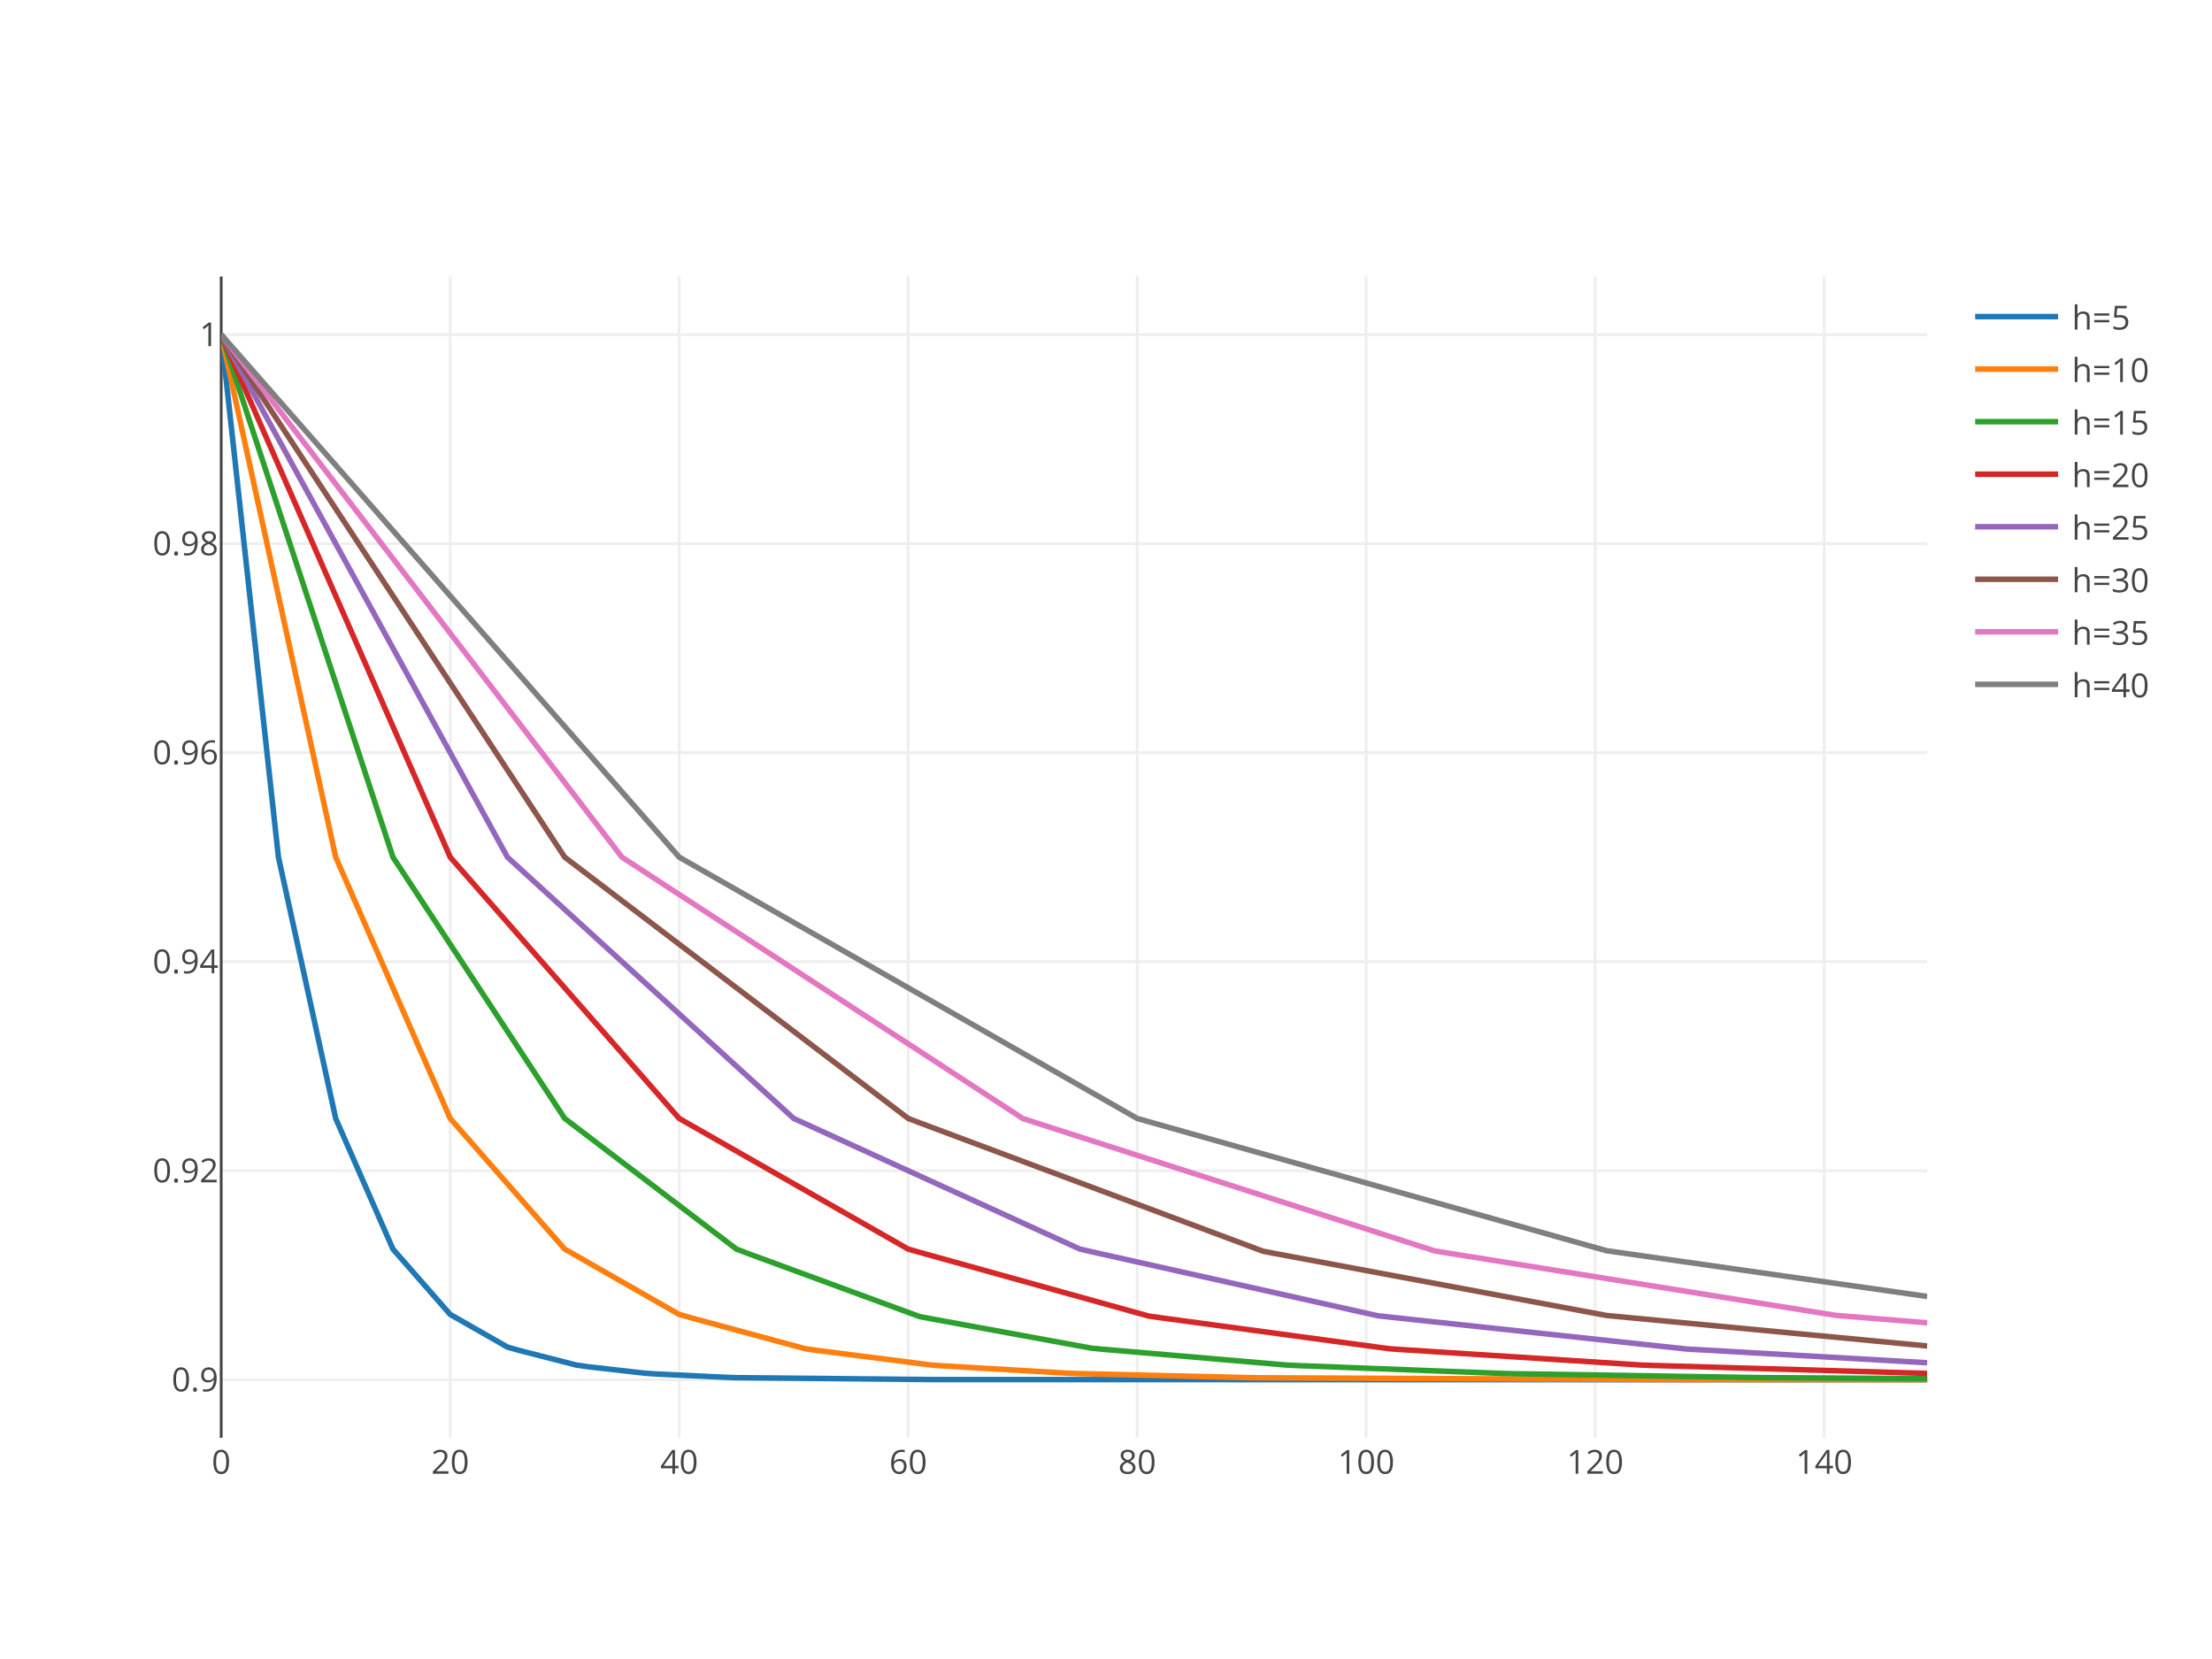
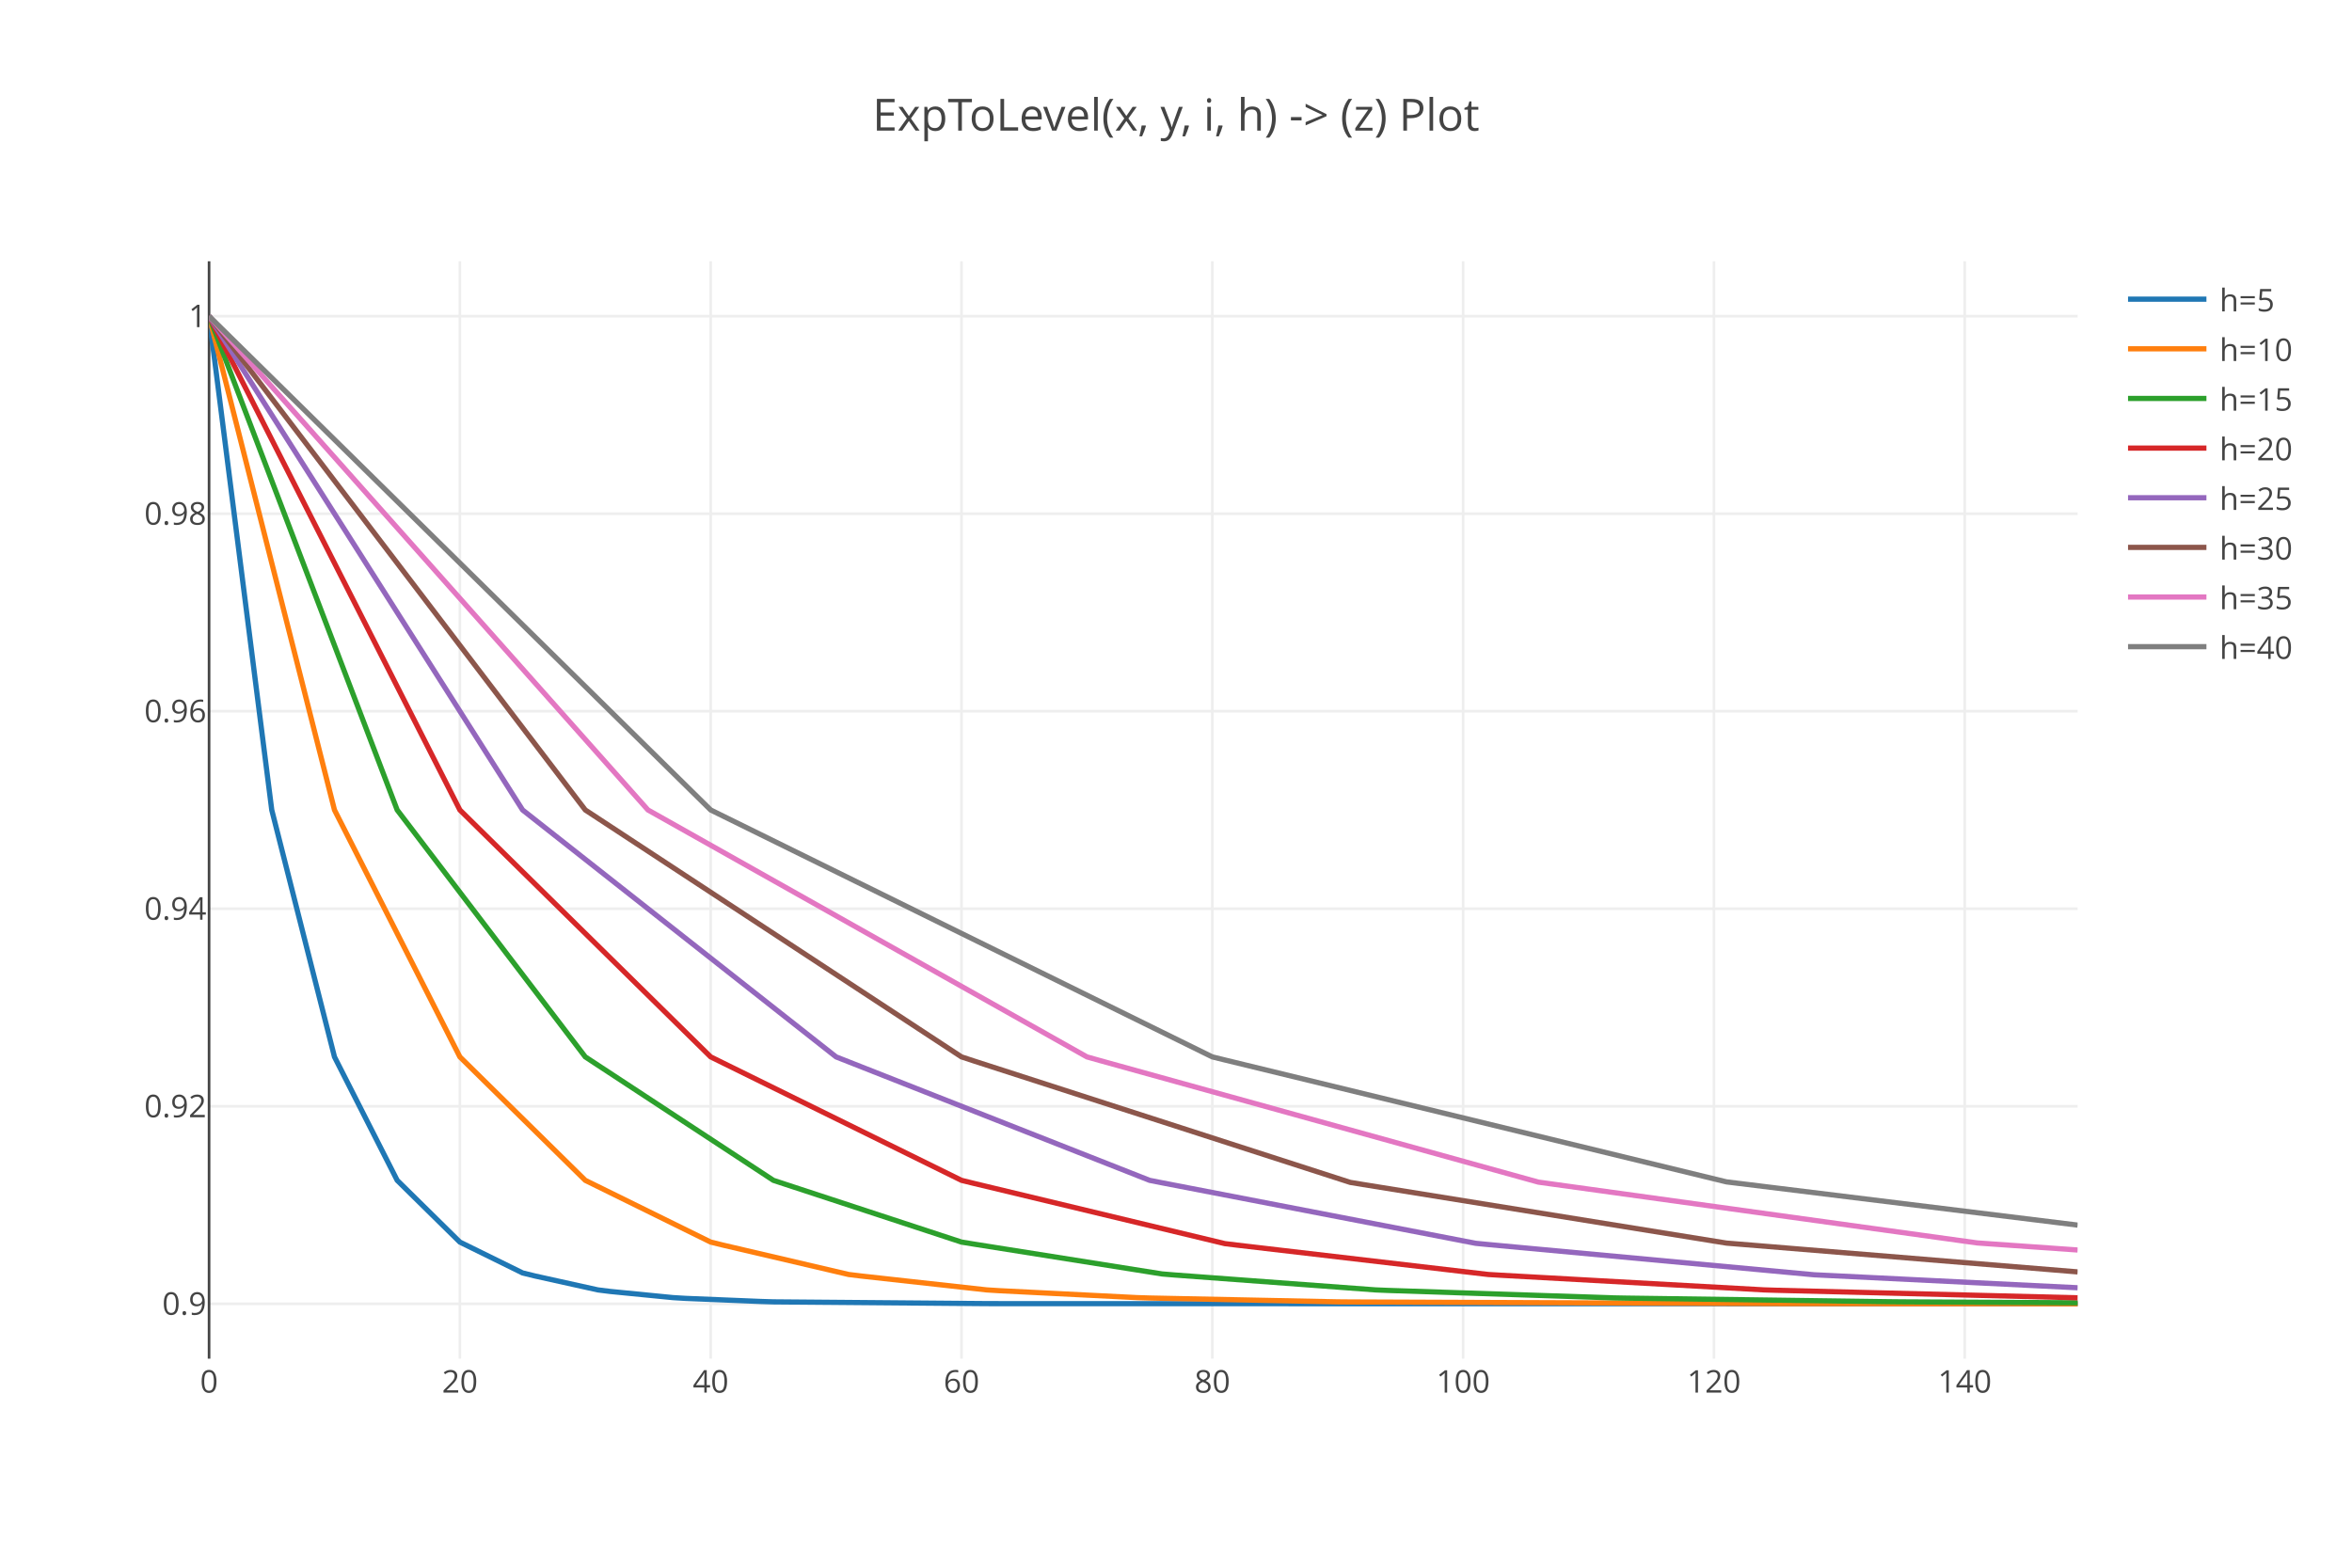
- <svg xmlns="http://www.w3.org/2000/svg" class="main-svg" width="800" height="600" style="" viewBox="0 0 800 600">
-   <rect x="0" y="0" width="800" height="600" style="fill: rgb(255, 255, 255); fill-opacity: 1;" />
-   <defs id="defs-23838c">
+ <svg xmlns="http://www.w3.org/2000/svg" class="main-svg" width="900" height="600" style="" viewBox="0 0 900 600">
+   <rect x="0" y="0" width="900" height="600" style="fill: rgb(255, 255, 255); fill-opacity: 1;" />
+   <defs id="defs-4e2301">
    <g class="clips">
-       <clipPath id="clip23838cxyplot" class="plotclip">
-         <rect width="617" height="420" />
+       <clipPath id="clip4e2301xyplot" class="plotclip">
+         <rect width="715" height="420" />
      </clipPath>
-       <clipPath class="axesclip" id="clip23838cx">
-         <rect x="80" y="0" width="617" height="600" />
+       <clipPath class="axesclip" id="clip4e2301x">
+         <rect x="80" y="0" width="715" height="600" />
      </clipPath>
-       <clipPath class="axesclip" id="clip23838cy">
-         <rect x="0" y="100" width="800" height="420" />
+       <clipPath class="axesclip" id="clip4e2301y">
+         <rect x="0" y="100" width="900" height="420" />
      </clipPath>
-       <clipPath class="axesclip" id="clip23838cxy">
-         <rect x="80" y="100" width="617" height="420" />
+       <clipPath class="axesclip" id="clip4e2301xy">
+         <rect x="80" y="100" width="715" height="420" />
      </clipPath>
    </g>
    <g class="gradients" />
  </defs>
  <g class="bglayer" />
  <g class="layer-below">
    <g class="imagelayer" />
    <g class="shapelayer" />
  </g>
  <g class="cartesianlayer">
    <g class="subplot xy">
      <g class="layer-subplot">
        <g class="shapelayer" />
        <g class="imagelayer" />
      </g>
      <g class="gridlayer">
        <g class="x">
-           <path class="xgrid crisp" transform="translate(162.82,0)" d="M0,100v420" style="stroke: rgb(238, 238, 238); stroke-opacity: 1; stroke-width: 1px;" />
-           <path class="xgrid crisp" transform="translate(245.64,0)" d="M0,100v420" style="stroke: rgb(238, 238, 238); stroke-opacity: 1; stroke-width: 1px;" />
-           <path class="xgrid crisp" transform="translate(328.46,0)" d="M0,100v420" style="stroke: rgb(238, 238, 238); stroke-opacity: 1; stroke-width: 1px;" />
-           <path class="xgrid crisp" transform="translate(411.28,0)" d="M0,100v420" style="stroke: rgb(238, 238, 238); stroke-opacity: 1; stroke-width: 1px;" />
-           <path class="xgrid crisp" transform="translate(494.09,0)" d="M0,100v420" style="stroke: rgb(238, 238, 238); stroke-opacity: 1; stroke-width: 1px;" />
-           <path class="xgrid crisp" transform="translate(576.91,0)" d="M0,100v420" style="stroke: rgb(238, 238, 238); stroke-opacity: 1; stroke-width: 1px;" />
-           <path class="xgrid crisp" transform="translate(659.73,0)" d="M0,100v420" style="stroke: rgb(238, 238, 238); stroke-opacity: 1; stroke-width: 1px;" />
+           <path class="xgrid crisp" transform="translate(175.97,0)" d="M0,100v420" style="stroke: rgb(238, 238, 238); stroke-opacity: 1; stroke-width: 1px;" />
+           <path class="xgrid crisp" transform="translate(271.95,0)" d="M0,100v420" style="stroke: rgb(238, 238, 238); stroke-opacity: 1; stroke-width: 1px;" />
+           <path class="xgrid crisp" transform="translate(367.92,0)" d="M0,100v420" style="stroke: rgb(238, 238, 238); stroke-opacity: 1; stroke-width: 1px;" />
+           <path class="xgrid crisp" transform="translate(463.89,0)" d="M0,100v420" style="stroke: rgb(238, 238, 238); stroke-opacity: 1; stroke-width: 1px;" />
+           <path class="xgrid crisp" transform="translate(559.87,0)" d="M0,100v420" style="stroke: rgb(238, 238, 238); stroke-opacity: 1; stroke-width: 1px;" />
+           <path class="xgrid crisp" transform="translate(655.84,0)" d="M0,100v420" style="stroke: rgb(238, 238, 238); stroke-opacity: 1; stroke-width: 1px;" />
+           <path class="xgrid crisp" transform="translate(751.81,0)" d="M0,100v420" style="stroke: rgb(238, 238, 238); stroke-opacity: 1; stroke-width: 1px;" />
        </g>
        <g class="y">
-           <path class="ygrid crisp" transform="translate(0,499)" d="M80,0h617" style="stroke: rgb(238, 238, 238); stroke-opacity: 1; stroke-width: 1px;" />
-           <path class="ygrid crisp" transform="translate(0,423.4)" d="M80,0h617" style="stroke: rgb(238, 238, 238); stroke-opacity: 1; stroke-width: 1px;" />
-           <path class="ygrid crisp" transform="translate(0,347.8)" d="M80,0h617" style="stroke: rgb(238, 238, 238); stroke-opacity: 1; stroke-width: 1px;" />
-           <path class="ygrid crisp" transform="translate(0,272.2)" d="M80,0h617" style="stroke: rgb(238, 238, 238); stroke-opacity: 1; stroke-width: 1px;" />
-           <path class="ygrid crisp" transform="translate(0,196.6)" d="M80,0h617" style="stroke: rgb(238, 238, 238); stroke-opacity: 1; stroke-width: 1px;" />
-           <path class="ygrid crisp" transform="translate(0,121)" d="M80,0h617" style="stroke: rgb(238, 238, 238); stroke-opacity: 1; stroke-width: 1px;" />
+           <path class="ygrid crisp" transform="translate(0,499)" d="M80,0h715" style="stroke: rgb(238, 238, 238); stroke-opacity: 1; stroke-width: 1px;" />
+           <path class="ygrid crisp" transform="translate(0,423.4)" d="M80,0h715" style="stroke: rgb(238, 238, 238); stroke-opacity: 1; stroke-width: 1px;" />
+           <path class="ygrid crisp" transform="translate(0,347.8)" d="M80,0h715" style="stroke: rgb(238, 238, 238); stroke-opacity: 1; stroke-width: 1px;" />
+           <path class="ygrid crisp" transform="translate(0,272.2)" d="M80,0h715" style="stroke: rgb(238, 238, 238); stroke-opacity: 1; stroke-width: 1px;" />
+           <path class="ygrid crisp" transform="translate(0,196.6)" d="M80,0h715" style="stroke: rgb(238, 238, 238); stroke-opacity: 1; stroke-width: 1px;" />
+           <path class="ygrid crisp" transform="translate(0,121)" d="M80,0h715" style="stroke: rgb(238, 238, 238); stroke-opacity: 1; stroke-width: 1px;" />
        </g>
      </g>
      <g class="zerolinelayer">
        <path class="xzl zl crisp" transform="translate(80,0)" d="M0,100v420" style="stroke: rgb(68, 68, 68); stroke-opacity: 1; stroke-width: 1px;" />
      </g>
      <path class="xlines-below" />
      <path class="ylines-below" />
      <g class="overlines-below" />
      <g class="xaxislayer-below" />
      <g class="yaxislayer-below" />
      <g class="overaxes-below" />
-       <g class="plot" transform="translate(80,100)" clip-path="url('#clip23838cxyplot')">
+       <g class="plot" transform="translate(80,100)" clip-path="url('#clip4e2301xyplot')">
        <g class="scatterlayer mlayer">
-           <g class="trace scatter trace17bcfe" style="stroke-miterlimit: 2; opacity: 1;">
-             <g class="fills" />
-             <g class="errorbars" />
-             <g class="lines">
-               <path class="js-line" d="M0,21L20.7,210L24.85,228.9L41.41,304.5L45.55,313.95L62.11,351.75L66.26,356.48L82.82,375.38L86.96,377.74L103.52,387.19L107.66,388.37L128.37,393.68L132.51,394.28L153.21,396.64L157.36,396.93L182.2,398.11L186.34,398.26L256.74,398.93L260.88,398.94L617,399" style="vector-effect: non-scaling-stroke; fill: none; stroke: rgb(31, 119, 180); stroke-opacity: 1; stroke-width: 2px; opacity: 1;" />
-             </g>
-             <g class="points" />
-             <g class="text" />
-           </g>
-           <g class="trace scatter traceb565be" style="stroke-miterlimit: 2; opacity: 1;">
-             <g class="fills" />
-             <g class="errorbars" />
-             <g class="lines">
-               <path class="js-line" d="M0,21L41.41,210L45.55,219.45L82.82,304.5L86.96,309.23L124.23,351.75L128.37,354.11L165.64,375.38L169.78,376.56L211.19,387.78L215.33,388.37L256.74,393.68L260.88,393.98L306.43,396.64L310.57,396.79L372.68,398.26L376.83,398.3L517.62,398.93L521.76,398.94L617,398.99" style="vector-effect: non-scaling-stroke; fill: none; stroke: rgb(255, 127, 14); stroke-opacity: 1; stroke-width: 2px; opacity: 1;" />
-             </g>
-             <g class="points" />
-             <g class="text" />
-           </g>
-           <g class="trace scatter trace542681" style="stroke-miterlimit: 2; opacity: 1;">
-             <g class="fills" />
-             <g class="errorbars" />
-             <g class="lines">
-               <path class="js-line" d="M0,21L62.11,210L66.26,216.3L124.23,304.5L128.37,307.65L186.34,351.75L190.48,353.33L252.6,376.16L256.74,376.95L314.71,387.58L318.85,387.98L385.11,393.68L389.25,393.88L463.79,396.74L467.93,396.83L554.89,398.21L559.03,398.26L617,398.61" style="vector-effect: non-scaling-stroke; fill: none; stroke: rgb(44, 160, 44); stroke-opacity: 1; stroke-width: 2px; opacity: 1;" />
-             </g>
-             <g class="points" />
-             <g class="text" />
-           </g>
-           <g class="trace scatter trace93abbb" style="stroke-miterlimit: 2; opacity: 1;">
-             <g class="fills" />
-             <g class="errorbars" />
-             <g class="lines">
-               <path class="js-line" d="M0,21L82.82,210L86.96,214.73L165.64,304.5L169.78,306.86L248.46,351.75L252.6,352.93L335.42,375.97L339.56,376.56L422.38,387.78L426.52,388.07L513.48,393.68L517.62,393.83L617,396.71" style="vector-effect: non-scaling-stroke; fill: none; stroke: rgb(214, 39, 40); stroke-opacity: 1; stroke-width: 2px; opacity: 1;" />
-             </g>
-             <g class="points" />
-             <g class="text" />
-           </g>
-           <g class="trace scatter trace79f611" style="stroke-miterlimit: 2; opacity: 1;">
-             <g class="fills" />
-             <g class="errorbars" />
-             <g class="lines">
-               <path class="js-line" d="M0,21L103.52,210L107.66,213.78L207.05,304.5L211.19,306.39L310.57,351.75L314.71,352.7L418.23,375.85L422.38,376.32L530.04,387.9L534.18,388.13L617,392.86" style="vector-effect: non-scaling-stroke; fill: none; stroke: rgb(148, 103, 189); stroke-opacity: 1; stroke-width: 2px; opacity: 1;" />
-             </g>
-             <g class="points" />
-             <g class="text" />
-           </g>
-           <g class="trace scatter tracead08e7" style="stroke-miterlimit: 2; opacity: 1;">
-             <g class="fills" />
-             <g class="errorbars" />
-             <g class="lines">
-               <path class="js-line" d="M0,21L124.23,210L128.37,213.15L248.46,304.5L252.6,306.08L376.83,352.54L380.97,353.33L501.05,375.77L505.19,376.16L617,386.79" style="vector-effect: non-scaling-stroke; fill: none; stroke: rgb(140, 86, 75); stroke-opacity: 1; stroke-width: 2px; opacity: 1;" />
-             </g>
-             <g class="points" />
-             <g class="text" />
-           </g>
-           <g class="trace scatter trace61e08f" style="stroke-miterlimit: 2; opacity: 1;">
-             <g class="fills" />
-             <g class="errorbars" />
-             <g class="lines">
-               <path class="js-line" d="M0,21L144.93,210L149.07,212.7L289.87,304.5L294.01,305.85L438.94,352.43L443.08,353.1L583.87,375.71L588.01,376.05L617,378.41" style="vector-effect: non-scaling-stroke; fill: none; stroke: rgb(227, 119, 194); stroke-opacity: 1; stroke-width: 2px; opacity: 1;" />
-             </g>
-             <g class="points" />
-             <g class="text" />
-           </g>
-           <g class="trace scatter tracea8514d" style="stroke-miterlimit: 2; opacity: 1;">
-             <g class="fills" />
-             <g class="errorbars" />
-             <g class="lines">
-               <path class="js-line" d="M0,21L165.64,210L169.78,212.36L331.28,304.5L335.42,305.68L501.05,352.34L505.19,352.93L617,368.88" style="vector-effect: non-scaling-stroke; fill: none; stroke: rgb(127, 127, 127); stroke-opacity: 1; stroke-width: 2px; opacity: 1;" />
+           <g class="trace scatter tracebcfeb3" style="stroke-miterlimit: 2; opacity: 1;">
+             <g class="fills" />
+             <g class="errorbars" />
+             <g class="lines">
+               <path class="js-line" d="M0,21L23.99,210L28.79,228.9L47.99,304.5L52.79,313.95L71.98,351.75L76.78,356.48L95.97,375.38L100.77,377.74L119.97,387.19L124.77,388.37L148.76,393.68L153.56,394.28L177.55,396.64L182.35,396.93L211.14,398.11L215.94,398.26L297.52,398.93L302.32,398.94L715,399" style="vector-effect: non-scaling-stroke; fill: none; stroke: rgb(31, 119, 180); stroke-opacity: 1; stroke-width: 2px; opacity: 1;" />
+             </g>
+             <g class="points" />
+             <g class="text" />
+           </g>
+           <g class="trace scatter tracead99e0" style="stroke-miterlimit: 2; opacity: 1;">
+             <g class="fills" />
+             <g class="errorbars" />
+             <g class="lines">
+               <path class="js-line" d="M0,21L47.99,210L52.79,219.45L95.97,304.5L100.77,309.23L143.96,351.75L148.76,354.11L191.95,375.38L196.74,376.56L244.73,387.78L249.53,388.37L297.52,393.68L302.32,393.98L355.1,396.64L359.9,396.79L431.88,398.26L436.68,398.3L599.83,398.93L604.63,398.94L715,398.99" style="vector-effect: non-scaling-stroke; fill: none; stroke: rgb(255, 127, 14); stroke-opacity: 1; stroke-width: 2px; opacity: 1;" />
+             </g>
+             <g class="points" />
+             <g class="text" />
+           </g>
+           <g class="trace scatter trace407d1b" style="stroke-miterlimit: 2; opacity: 1;">
+             <g class="fills" />
+             <g class="errorbars" />
+             <g class="lines">
+               <path class="js-line" d="M0,21L71.98,210L76.78,216.3L143.96,304.5L148.76,307.65L215.94,351.75L220.74,353.33L287.92,375.38L292.72,376.16L364.7,387.58L369.5,387.98L446.28,393.68L451.07,393.88L537.45,396.74L542.25,396.83L643.02,398.21L647.82,398.26L715,398.61" style="vector-effect: non-scaling-stroke; fill: none; stroke: rgb(44, 160, 44); stroke-opacity: 1; stroke-width: 2px; opacity: 1;" />
+             </g>
+             <g class="points" />
+             <g class="text" />
+           </g>
+           <g class="trace scatter traceb23bb1" style="stroke-miterlimit: 2; opacity: 1;">
+             <g class="fills" />
+             <g class="errorbars" />
+             <g class="lines">
+               <path class="js-line" d="M0,21L95.97,210L100.77,214.73L191.95,304.5L196.74,306.86L287.92,351.75L292.72,352.93L388.69,375.97L393.49,376.56L489.46,387.78L494.26,388.07L595.03,393.68L599.83,393.83L715,396.71" style="vector-effect: non-scaling-stroke; fill: none; stroke: rgb(214, 39, 40); stroke-opacity: 1; stroke-width: 2px; opacity: 1;" />
+             </g>
+             <g class="points" />
+             <g class="text" />
+           </g>
+           <g class="trace scatter tracee0feaf" style="stroke-miterlimit: 2; opacity: 1;">
+             <g class="fills" />
+             <g class="errorbars" />
+             <g class="lines">
+               <path class="js-line" d="M0,21L119.97,210L124.77,213.78L239.93,304.5L244.73,306.39L359.9,351.75L364.7,352.7L484.66,375.85L489.46,376.32L614.23,387.9L619.03,388.13L715,392.86" style="vector-effect: non-scaling-stroke; fill: none; stroke: rgb(148, 103, 189); stroke-opacity: 1; stroke-width: 2px; opacity: 1;" />
+             </g>
+             <g class="points" />
+             <g class="text" />
+           </g>
+           <g class="trace scatter tracee5c585" style="stroke-miterlimit: 2; opacity: 1;">
+             <g class="fills" />
+             <g class="errorbars" />
+             <g class="lines">
+               <path class="js-line" d="M0,21L143.96,210L148.76,213.15L287.92,304.5L292.72,306.08L436.68,352.54L441.48,353.33L580.64,375.77L585.44,376.16L715,386.79" style="vector-effect: non-scaling-stroke; fill: none; stroke: rgb(140, 86, 75); stroke-opacity: 1; stroke-width: 2px; opacity: 1;" />
+             </g>
+             <g class="points" />
+             <g class="text" />
+           </g>
+           <g class="trace scatter tracefeb781" style="stroke-miterlimit: 2; opacity: 1;">
+             <g class="fills" />
+             <g class="errorbars" />
+             <g class="lines">
+               <path class="js-line" d="M0,21L167.95,210L172.75,212.7L335.91,304.5L340.7,305.85L508.66,352.43L513.46,353.1L676.61,375.71L681.41,376.05L715,378.41" style="vector-effect: non-scaling-stroke; fill: none; stroke: rgb(227, 119, 194); stroke-opacity: 1; stroke-width: 2px; opacity: 1;" />
+             </g>
+             <g class="points" />
+             <g class="text" />
+           </g>
+           <g class="trace scatter trace980646" style="stroke-miterlimit: 2; opacity: 1;">
+             <g class="fills" />
+             <g class="errorbars" />
+             <g class="lines">
+               <path class="js-line" d="M0,21L191.95,210L196.74,212.36L383.89,304.5L388.69,305.68L580.64,352.34L585.44,352.93L715,368.88" style="vector-effect: non-scaling-stroke; fill: none; stroke: rgb(127, 127, 127); stroke-opacity: 1; stroke-width: 2px; opacity: 1;" />
            </g>
            <g class="points" />
            <g class="text" />
          </g>
        </g>
      </g>
      <g class="overplot" />
      <path class="xlines-above crisp" d="M0,0" style="fill: none;" />
      <path class="ylines-above crisp" d="M0,0" style="fill: none;" />
      <g class="overlines-above" />
      <g class="xaxislayer-above">
        <g class="xtick">
          <text text-anchor="middle" x="0" y="533" transform="translate(80,0)" style="font-family: 'Open Sans', verdana, arial, sans-serif; font-size: 12px; fill: rgb(68, 68, 68); fill-opacity: 1; white-space: pre;">0</text>
        </g>
        <g class="xtick">
-           <text text-anchor="middle" x="0" y="533" transform="translate(162.82,0)" style="font-family: 'Open Sans', verdana, arial, sans-serif; font-size: 12px; fill: rgb(68, 68, 68); fill-opacity: 1; white-space: pre;">20</text>
-         </g>
-         <g class="xtick">
-           <text text-anchor="middle" x="0" y="533" transform="translate(245.64,0)" style="font-family: 'Open Sans', verdana, arial, sans-serif; font-size: 12px; fill: rgb(68, 68, 68); fill-opacity: 1; white-space: pre;">40</text>
-         </g>
-         <g class="xtick">
-           <text text-anchor="middle" x="0" y="533" transform="translate(328.46,0)" style="font-family: 'Open Sans', verdana, arial, sans-serif; font-size: 12px; fill: rgb(68, 68, 68); fill-opacity: 1; white-space: pre;">60</text>
-         </g>
-         <g class="xtick">
-           <text text-anchor="middle" x="0" y="533" transform="translate(411.28,0)" style="font-family: 'Open Sans', verdana, arial, sans-serif; font-size: 12px; fill: rgb(68, 68, 68); fill-opacity: 1; white-space: pre;">80</text>
-         </g>
-         <g class="xtick">
-           <text text-anchor="middle" x="0" y="533" transform="translate(494.09,0)" style="font-family: 'Open Sans', verdana, arial, sans-serif; font-size: 12px; fill: rgb(68, 68, 68); fill-opacity: 1; white-space: pre;">100</text>
-         </g>
-         <g class="xtick">
-           <text text-anchor="middle" x="0" y="533" transform="translate(576.91,0)" style="font-family: 'Open Sans', verdana, arial, sans-serif; font-size: 12px; fill: rgb(68, 68, 68); fill-opacity: 1; white-space: pre;">120</text>
-         </g>
-         <g class="xtick">
-           <text text-anchor="middle" x="0" y="533" transform="translate(659.73,0)" style="font-family: 'Open Sans', verdana, arial, sans-serif; font-size: 12px; fill: rgb(68, 68, 68); fill-opacity: 1; white-space: pre;">140</text>
+           <text text-anchor="middle" x="0" y="533" transform="translate(175.97,0)" style="font-family: 'Open Sans', verdana, arial, sans-serif; font-size: 12px; fill: rgb(68, 68, 68); fill-opacity: 1; white-space: pre;">20</text>
+         </g>
+         <g class="xtick">
+           <text text-anchor="middle" x="0" y="533" transform="translate(271.95,0)" style="font-family: 'Open Sans', verdana, arial, sans-serif; font-size: 12px; fill: rgb(68, 68, 68); fill-opacity: 1; white-space: pre;">40</text>
+         </g>
+         <g class="xtick">
+           <text text-anchor="middle" x="0" y="533" transform="translate(367.92,0)" style="font-family: 'Open Sans', verdana, arial, sans-serif; font-size: 12px; fill: rgb(68, 68, 68); fill-opacity: 1; white-space: pre;">60</text>
+         </g>
+         <g class="xtick">
+           <text text-anchor="middle" x="0" y="533" transform="translate(463.89,0)" style="font-family: 'Open Sans', verdana, arial, sans-serif; font-size: 12px; fill: rgb(68, 68, 68); fill-opacity: 1; white-space: pre;">80</text>
+         </g>
+         <g class="xtick">
+           <text text-anchor="middle" x="0" y="533" transform="translate(559.87,0)" style="font-family: 'Open Sans', verdana, arial, sans-serif; font-size: 12px; fill: rgb(68, 68, 68); fill-opacity: 1; white-space: pre;">100</text>
+         </g>
+         <g class="xtick">
+           <text text-anchor="middle" x="0" y="533" transform="translate(655.84,0)" style="font-family: 'Open Sans', verdana, arial, sans-serif; font-size: 12px; fill: rgb(68, 68, 68); fill-opacity: 1; white-space: pre;">120</text>
+         </g>
+         <g class="xtick">
+           <text text-anchor="middle" x="0" y="533" transform="translate(751.81,0)" style="font-family: 'Open Sans', verdana, arial, sans-serif; font-size: 12px; fill: rgb(68, 68, 68); fill-opacity: 1; white-space: pre;">140</text>
        </g>
      </g>
      <g class="yaxislayer-above">
        <g class="ytick">
          <text text-anchor="end" x="79" y="4.2" transform="translate(0,499)" style="font-family: 'Open Sans', verdana, arial, sans-serif; font-size: 12px; fill: rgb(68, 68, 68); fill-opacity: 1; white-space: pre;">0.9</text>
        </g>
        <g class="ytick">
          <text text-anchor="end" x="79" y="4.2" transform="translate(0,423.4)" style="font-family: 'Open Sans', verdana, arial, sans-serif; font-size: 12px; fill: rgb(68, 68, 68); fill-opacity: 1; white-space: pre;">0.92</text>
        </g>
        <g class="ytick">
          <text text-anchor="end" x="79" y="4.2" transform="translate(0,347.8)" style="font-family: 'Open Sans', verdana, arial, sans-serif; font-size: 12px; fill: rgb(68, 68, 68); fill-opacity: 1; white-space: pre;">0.94</text>
        </g>
        <g class="ytick">
          <text text-anchor="end" x="79" y="4.2" transform="translate(0,272.2)" style="font-family: 'Open Sans', verdana, arial, sans-serif; font-size: 12px; fill: rgb(68, 68, 68); fill-opacity: 1; white-space: pre;">0.96</text>
        </g>
        <g class="ytick">
          <text text-anchor="end" x="79" y="4.2" transform="translate(0,196.6)" style="font-family: 'Open Sans', verdana, arial, sans-serif; font-size: 12px; fill: rgb(68, 68, 68); fill-opacity: 1; white-space: pre;">0.98</text>
        </g>
        <g class="ytick">
          <text text-anchor="end" x="79" y="4.2" transform="translate(0,121)" style="font-family: 'Open Sans', verdana, arial, sans-serif; font-size: 12px; fill: rgb(68, 68, 68); fill-opacity: 1; white-space: pre;">1</text>
        </g>
      </g>
      <g class="overaxes-above" />
    </g>
  </g>
  <g class="polarlayer" />
  <g class="ternarylayer" />
  <g class="geolayer" />
  <g class="funnelarealayer" />
  <g class="pielayer" />
  <g class="treemaplayer" />
  <g class="sunburstlayer" />
  <g class="glimages" />
-   <defs id="topdefs-23838c">
+   <defs id="topdefs-4e2301">
    <g class="clips" />
-     <clipPath id="legend23838c">
+     <clipPath id="legend4e2301">
      <rect width="79" height="162" x="0" y="0" />
    </clipPath>
  </defs>
  <g class="layer-above">
    <g class="imagelayer" />
    <g class="shapelayer" />
  </g>
  <g class="infolayer">
-     <g class="legend" pointer-events="all" transform="translate(709.34,100)">
+     <g class="legend" pointer-events="all" transform="translate(809.3,100)">
      <rect class="bg" shape-rendering="crispEdges" style="stroke: rgb(68, 68, 68); stroke-opacity: 1; fill: rgb(255, 255, 255); fill-opacity: 1; stroke-width: 0px;" width="79" height="162" x="0" y="0" />
-       <g class="scrollbox" transform="" clip-path="url('#legend23838c')">
+       <g class="scrollbox" transform="" clip-path="url('#legend4e2301')">
        <g class="groups">
          <g class="traces" transform="translate(0,14.5)" style="opacity: 1;">
            <text class="legendtext" text-anchor="start" x="40" y="4.68" style="font-family: 'Open Sans', verdana, arial, sans-serif; font-size: 12px; fill: rgb(68, 68, 68); fill-opacity: 1; white-space: pre;">h=5</text>
            <g class="layers" style="opacity: 1;">
              <g class="legendfill" />
              <g class="legendlines">
                <path class="js-line" d="M5,0h30" style="fill: none; stroke: rgb(31, 119, 180); stroke-opacity: 1; stroke-width: 2px;" />
              </g>
              <g class="legendsymbols">
                <g class="legendpoints" />
              </g>
            </g>
            <rect class="legendtoggle" x="0" y="-9.5" width="74" height="19" style="fill: rgb(0, 0, 0); fill-opacity: 0;" />
          </g>
          <g class="traces" transform="translate(0,33.5)" style="opacity: 1;">
            <text class="legendtext" text-anchor="start" x="40" y="4.68" style="font-family: 'Open Sans', verdana, arial, sans-serif; font-size: 12px; fill: rgb(68, 68, 68); fill-opacity: 1; white-space: pre;">h=10</text>
            <g class="layers" style="opacity: 1;">
              <g class="legendfill" />
              <g class="legendlines">
                <path class="js-line" d="M5,0h30" style="fill: none; stroke: rgb(255, 127, 14); stroke-opacity: 1; stroke-width: 2px;" />
              </g>
              <g class="legendsymbols">
                <g class="legendpoints" />
              </g>
            </g>
            <rect class="legendtoggle" x="0" y="-9.5" width="74" height="19" style="fill: rgb(0, 0, 0); fill-opacity: 0;" />
          </g>
          <g class="traces" transform="translate(0,52.5)" style="opacity: 1;">
            <text class="legendtext" text-anchor="start" x="40" y="4.68" style="font-family: 'Open Sans', verdana, arial, sans-serif; font-size: 12px; fill: rgb(68, 68, 68); fill-opacity: 1; white-space: pre;">h=15</text>
            <g class="layers" style="opacity: 1;">
              <g class="legendfill" />
              <g class="legendlines">
                <path class="js-line" d="M5,0h30" style="fill: none; stroke: rgb(44, 160, 44); stroke-opacity: 1; stroke-width: 2px;" />
              </g>
              <g class="legendsymbols">
                <g class="legendpoints" />
              </g>
            </g>
            <rect class="legendtoggle" x="0" y="-9.5" width="74" height="19" style="fill: rgb(0, 0, 0); fill-opacity: 0;" />
          </g>
          <g class="traces" transform="translate(0,71.5)" style="opacity: 1;">
            <text class="legendtext" text-anchor="start" x="40" y="4.68" style="font-family: 'Open Sans', verdana, arial, sans-serif; font-size: 12px; fill: rgb(68, 68, 68); fill-opacity: 1; white-space: pre;">h=20</text>
            <g class="layers" style="opacity: 1;">
              <g class="legendfill" />
              <g class="legendlines">
                <path class="js-line" d="M5,0h30" style="fill: none; stroke: rgb(214, 39, 40); stroke-opacity: 1; stroke-width: 2px;" />
              </g>
              <g class="legendsymbols">
                <g class="legendpoints" />
              </g>
            </g>
            <rect class="legendtoggle" x="0" y="-9.5" width="74" height="19" style="fill: rgb(0, 0, 0); fill-opacity: 0;" />
          </g>
          <g class="traces" transform="translate(0,90.5)" style="opacity: 1;">
            <text class="legendtext" text-anchor="start" x="40" y="4.68" style="font-family: 'Open Sans', verdana, arial, sans-serif; font-size: 12px; fill: rgb(68, 68, 68); fill-opacity: 1; white-space: pre;">h=25</text>
            <g class="layers" style="opacity: 1;">
              <g class="legendfill" />
              <g class="legendlines">
                <path class="js-line" d="M5,0h30" style="fill: none; stroke: rgb(148, 103, 189); stroke-opacity: 1; stroke-width: 2px;" />
              </g>
              <g class="legendsymbols">
                <g class="legendpoints" />
              </g>
            </g>
            <rect class="legendtoggle" x="0" y="-9.5" width="74" height="19" style="fill: rgb(0, 0, 0); fill-opacity: 0;" />
          </g>
          <g class="traces" transform="translate(0,109.5)" style="opacity: 1;">
            <text class="legendtext" text-anchor="start" x="40" y="4.68" style="font-family: 'Open Sans', verdana, arial, sans-serif; font-size: 12px; fill: rgb(68, 68, 68); fill-opacity: 1; white-space: pre;">h=30</text>
            <g class="layers" style="opacity: 1;">
              <g class="legendfill" />
              <g class="legendlines">
                <path class="js-line" d="M5,0h30" style="fill: none; stroke: rgb(140, 86, 75); stroke-opacity: 1; stroke-width: 2px;" />
              </g>
              <g class="legendsymbols">
                <g class="legendpoints" />
              </g>
            </g>
            <rect class="legendtoggle" x="0" y="-9.5" width="74" height="19" style="fill: rgb(0, 0, 0); fill-opacity: 0;" />
          </g>
          <g class="traces" transform="translate(0,128.5)" style="opacity: 1;">
            <text class="legendtext" text-anchor="start" x="40" y="4.68" style="font-family: 'Open Sans', verdana, arial, sans-serif; font-size: 12px; fill: rgb(68, 68, 68); fill-opacity: 1; white-space: pre;">h=35</text>
            <g class="layers" style="opacity: 1;">
              <g class="legendfill" />
              <g class="legendlines">
                <path class="js-line" d="M5,0h30" style="fill: none; stroke: rgb(227, 119, 194); stroke-opacity: 1; stroke-width: 2px;" />
              </g>
              <g class="legendsymbols">
                <g class="legendpoints" />
              </g>
            </g>
            <rect class="legendtoggle" x="0" y="-9.5" width="74" height="19" style="fill: rgb(0, 0, 0); fill-opacity: 0;" />
          </g>
          <g class="traces" transform="translate(0,147.5)" style="opacity: 1;">
            <text class="legendtext" text-anchor="start" x="40" y="4.68" style="font-family: 'Open Sans', verdana, arial, sans-serif; font-size: 12px; fill: rgb(68, 68, 68); fill-opacity: 1; white-space: pre;">h=40</text>
            <g class="layers" style="opacity: 1;">
              <g class="legendfill" />
              <g class="legendlines">
                <path class="js-line" d="M5,0h30" style="fill: none; stroke: rgb(127, 127, 127); stroke-opacity: 1; stroke-width: 2px;" />
              </g>
              <g class="legendsymbols">
                <g class="legendpoints" />
              </g>
            </g>
            <rect class="legendtoggle" x="0" y="-9.5" width="74" height="19" style="fill: rgb(0, 0, 0); fill-opacity: 0;" />
          </g>
        </g>
      </g>
      <rect class="scrollbar" rx="20" ry="3" width="0" height="0" style="fill: rgb(128, 139, 164); fill-opacity: 1;" x="0" y="0" />
    </g>
-     <g class="g-gtitle" />
+     <g class="g-gtitle">
+       <text class="gtitle" x="450" y="50" text-anchor="middle" dy="0em" style="font-family: 'Open Sans', verdana, arial, sans-serif; font-size: 17px; fill: rgb(68, 68, 68); opacity: 1; font-weight: normal; white-space: pre;">ExpToLevel(x, y, i, h) -&gt; (z) Plot</text>
+     </g>
    <g class="g-xtitle" />
    <g class="g-ytitle" />
  </g>
</svg>
